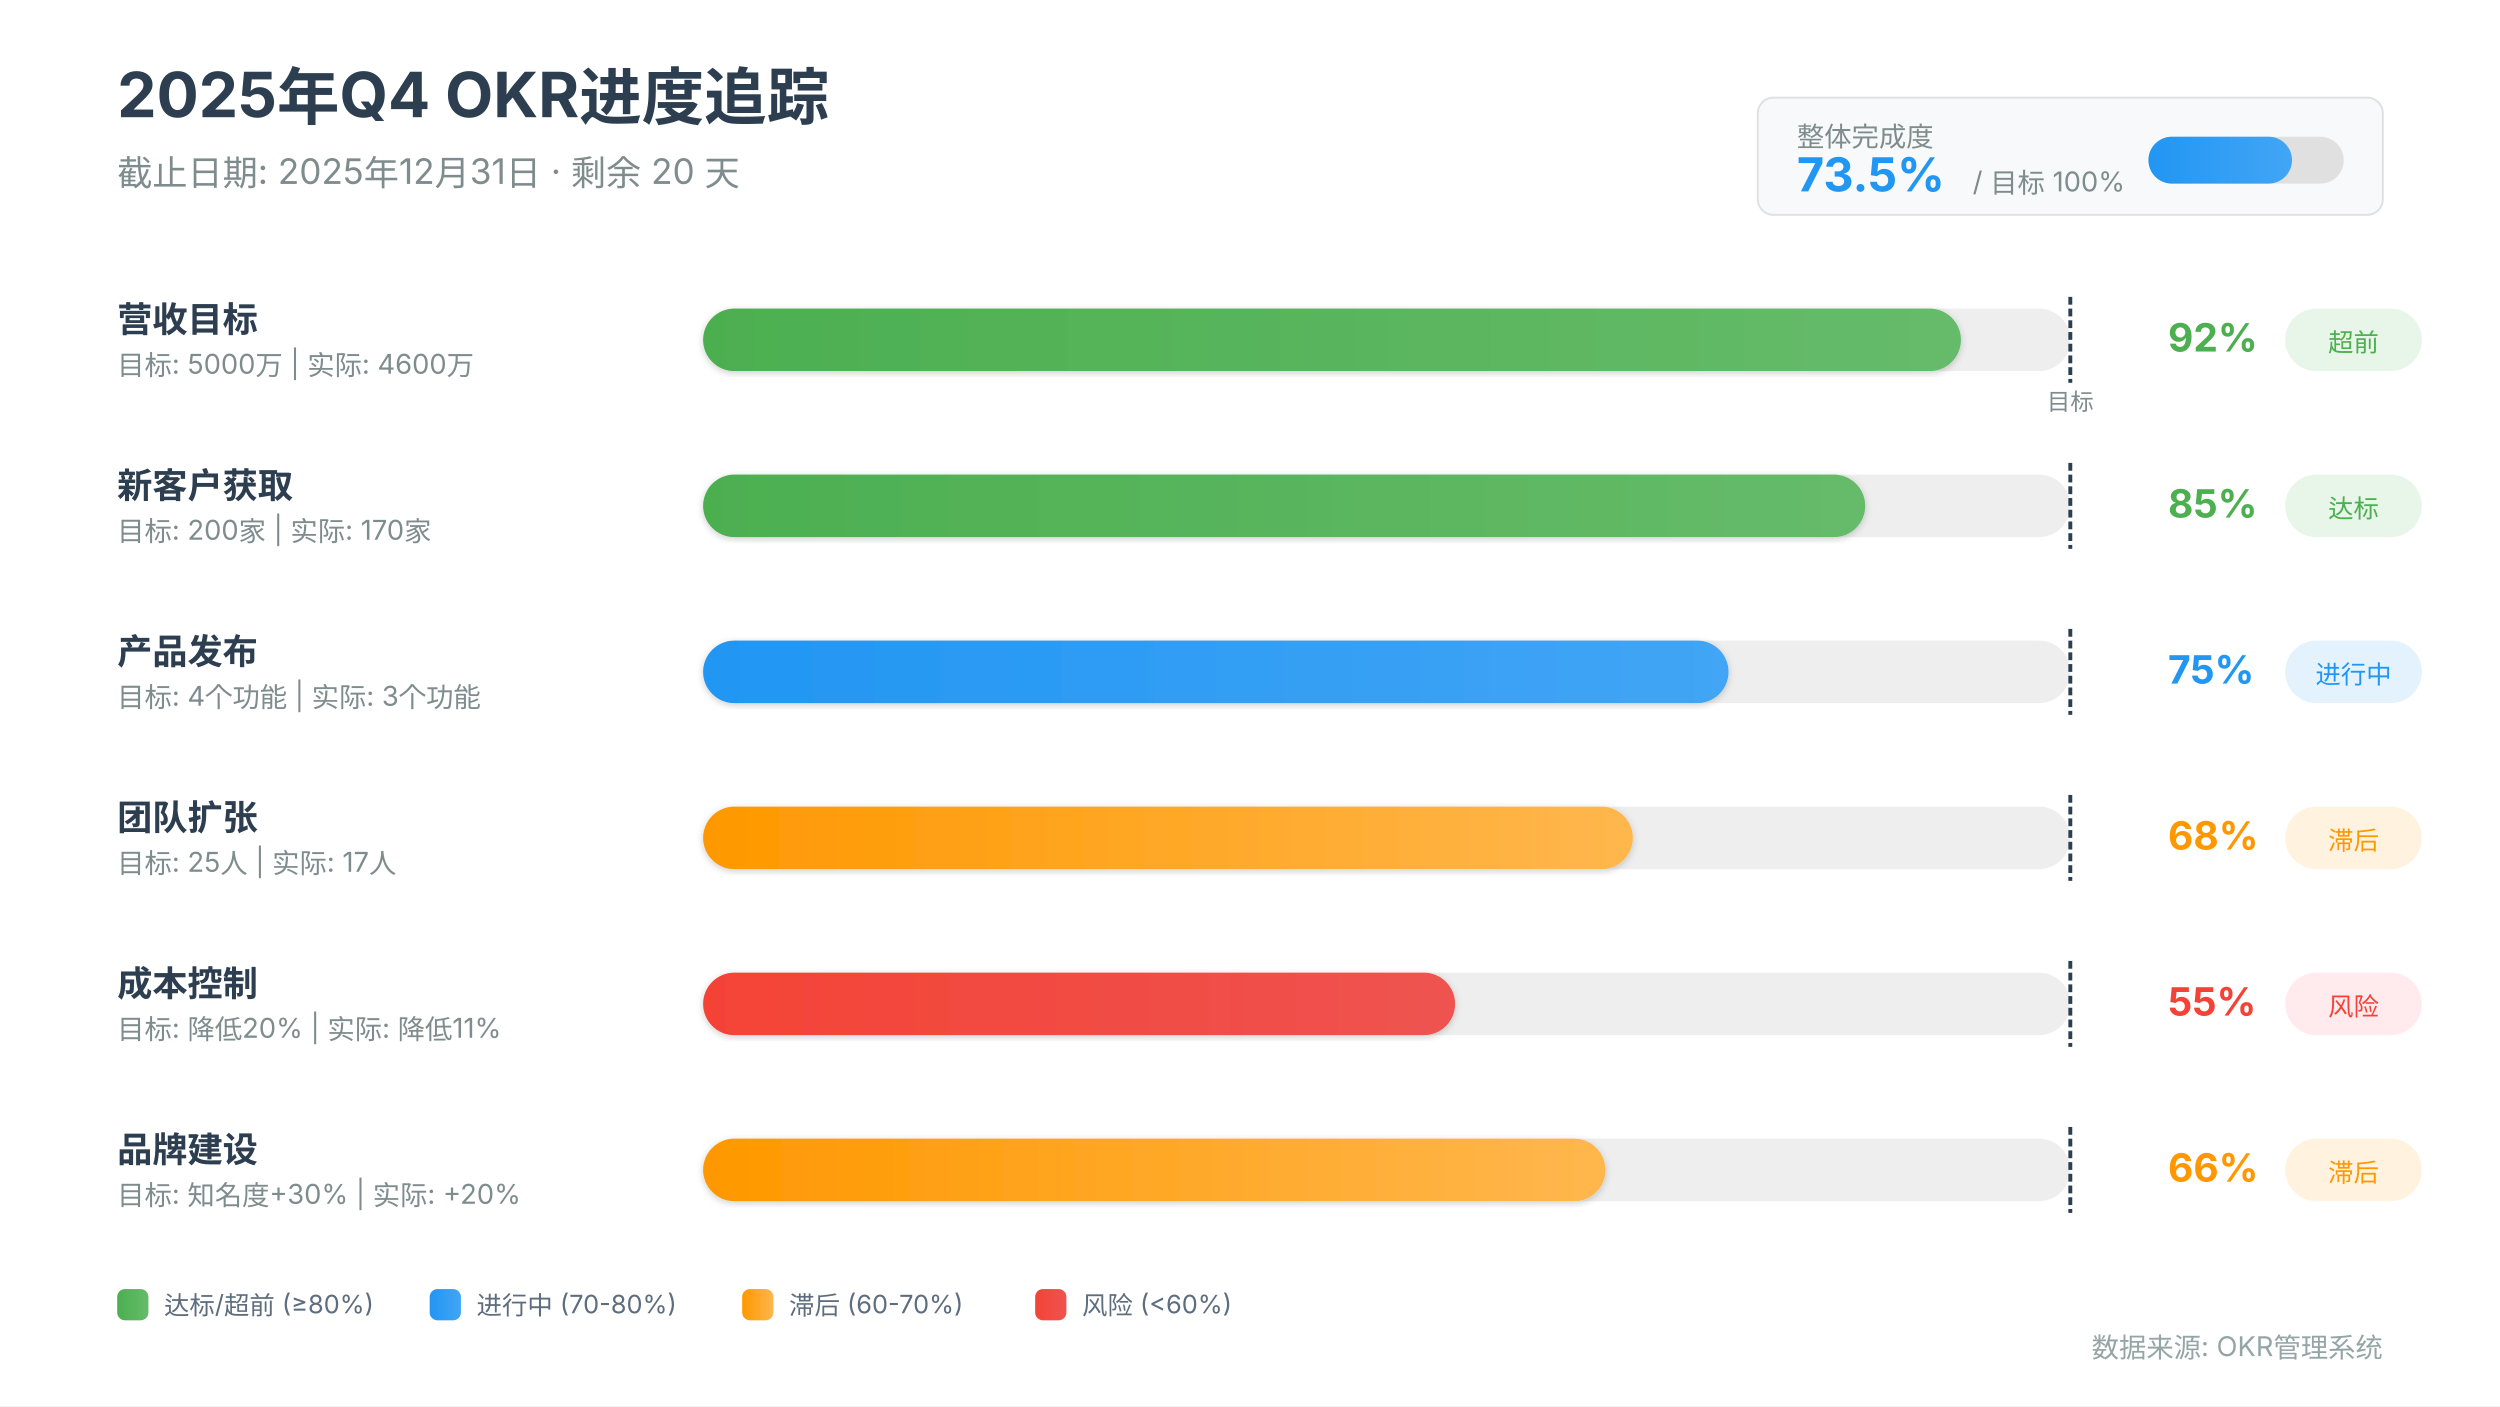
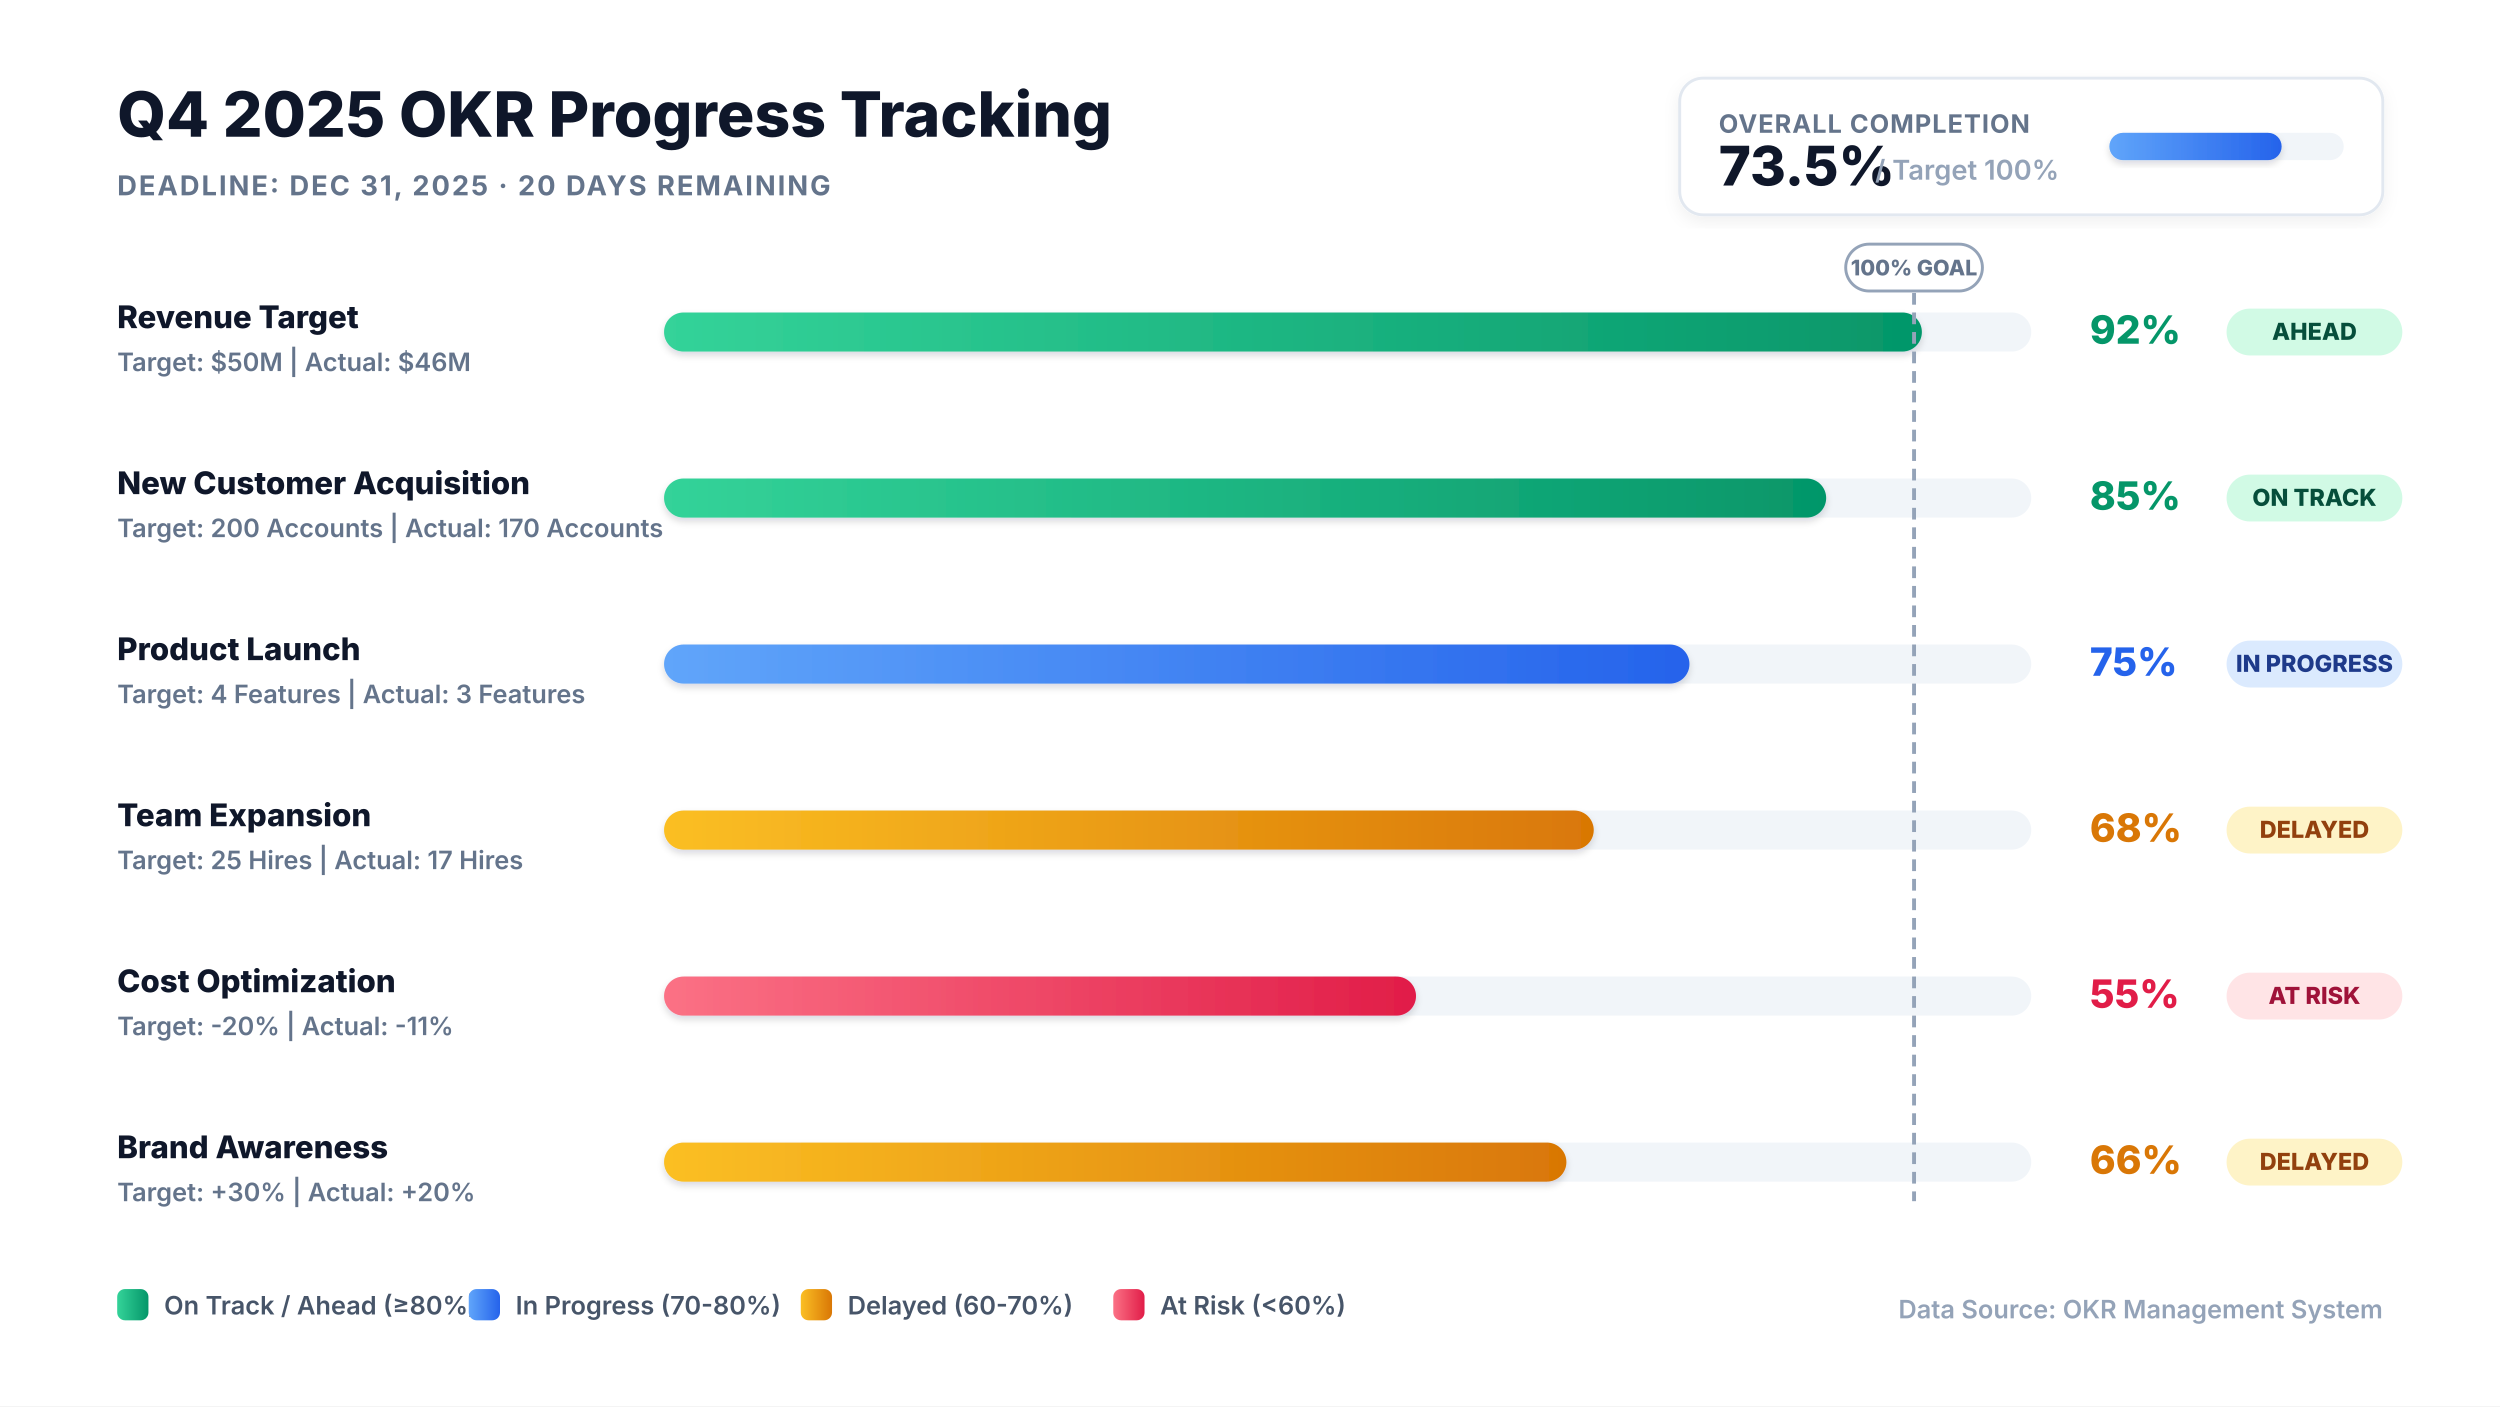
<svg xmlns="http://www.w3.org/2000/svg" viewBox="0 0 1280 720" width="1280" height="720">
  <defs>
-     <linearGradient id="progressBlue" x1="0%" y1="0%" x2="100%" y2="0%">
-       <stop offset="0%" style="stop-color:#2196F3;stop-opacity:1" />
-       <stop offset="100%" style="stop-color:#42A5F5;stop-opacity:1" />
+     <linearGradient id="gradEmerald" x1="0%" y1="0%" x2="100%" y2="0%">
+       <stop offset="0%" stop-color="#34D399" />
+       <stop offset="100%" stop-color="#059669" />
    </linearGradient>
-     <linearGradient id="progressGreen" x1="0%" y1="0%" x2="100%" y2="0%">
-       <stop offset="0%" style="stop-color:#4CAF50;stop-opacity:1" />
-       <stop offset="100%" style="stop-color:#66BB6A;stop-opacity:1" />
+     <linearGradient id="gradBlue" x1="0%" y1="0%" x2="100%" y2="0%">
+       <stop offset="0%" stop-color="#60A5FA" />
+       <stop offset="100%" stop-color="#2563EB" />
    </linearGradient>
-     <linearGradient id="progressOrange" x1="0%" y1="0%" x2="100%" y2="0%">
-       <stop offset="0%" style="stop-color:#FF9800;stop-opacity:1" />
-       <stop offset="100%" style="stop-color:#FFB74D;stop-opacity:1" />
+     <linearGradient id="gradAmber" x1="0%" y1="0%" x2="100%" y2="0%">
+       <stop offset="0%" stop-color="#FBBF24" />
+       <stop offset="100%" stop-color="#D97706" />
    </linearGradient>
-     <linearGradient id="progressRed" x1="0%" y1="0%" x2="100%" y2="0%">
-       <stop offset="0%" style="stop-color:#f44336;stop-opacity:1" />
-       <stop offset="100%" style="stop-color:#EF5350;stop-opacity:1" />
+     <linearGradient id="gradRose" x1="0%" y1="0%" x2="100%" y2="0%">
+       <stop offset="0%" stop-color="#FB7185" />
+       <stop offset="100%" stop-color="#E11D48" />
    </linearGradient>
-     <filter id="progressShadow">
+     <filter id="cardShadow" x="-10%" y="-10%" width="120%" height="120%">
+       <feGaussianBlur in="SourceAlpha" stdDeviation="4" />
+       <feOffset dx="0" dy="3" result="offsetblur" />
+       <feFlood flood-color="#0F172A" flood-opacity="0.06" result="shadowColor" />
+       <feComposite in="shadowColor" in2="offsetblur" operator="in" result="shadow" />
+       <feMerge>
+         <feMergeNode in="shadow" />
+         <feMergeNode in="SourceGraphic" />
+       </feMerge>
+     </filter>
+     <filter id="barShadow" x="-5%" y="-20%" width="110%" height="150%">
      <feGaussianBlur in="SourceAlpha" stdDeviation="2" />
-       <feOffset dx="0" dy="1" />
-       <feComponentTransfer>
-         <feFuncA type="linear" slope="0.2" />
-       </feComponentTransfer>
+       <feOffset dx="0" dy="2" result="offsetblur" />
+       <feFlood flood-color="#0F172A" flood-opacity="0.15" result="shadowColor" />
+       <feComposite in="shadowColor" in2="offsetblur" operator="in" result="shadow" />
      <feMerge>
-         <feMergeNode />
+         <feMergeNode in="shadow" />
        <feMergeNode in="SourceGraphic" />
      </feMerge>
    </filter>
  </defs>
  <rect width="1280" height="720" fill="#FFFFFF" />
-   <text x="60" y="60" font-family="-apple-system, BlinkMacSystemFont, 'Segoe UI', 'PingFang SC', 'Microsoft YaHei', sans-serif" font-size="32" font-weight="bold" fill="#2C3E50">
-     <tspan>2025年Q4 OKR进度追踪</tspan>
-   </text>
-   <text x="60" y="95" font-family="-apple-system, BlinkMacSystemFont, 'Segoe UI', 'PingFang SC', 'Microsoft YaHei', sans-serif" font-size="18" fill="#7F8C8D">
-     <tspan>截止日期: 2025年12月31日 · 剩余 20 天</tspan>
-   </text>
-   <g id="overallProgress" transform="translate(900, 50)">
-     <rect x="0" y="0" width="320" height="60" rx="8" fill="#F8F9FA" stroke="#E0E0E0" stroke-width="1" />
-     <text x="20" y="25" font-family="-apple-system, BlinkMacSystemFont, 'Segoe UI', 'PingFang SC', 'Microsoft YaHei', sans-serif" font-size="14" fill="#7F8C8D">
-       <tspan>整体完成度</tspan>
-     </text>
-     <text x="20" y="48" font-family="-apple-system, BlinkMacSystemFont, 'Segoe UI', sans-serif" font-size="24" font-weight="bold" fill="#2196F3">
-       <tspan>73.5%</tspan>
-     </text>
-     <text x="110" y="48" font-family="-apple-system, BlinkMacSystemFont, 'Segoe UI', 'PingFang SC', 'Microsoft YaHei', sans-serif" font-size="14" fill="#7F8C8D">
-       <tspan>/ 目标 100%</tspan>
-     </text>
-     <rect x="200" y="20" width="100" height="24" rx="12" fill="#E0E0E0" />
-     <rect x="200" y="20" width="73.5" height="24" rx="12" fill="url(#progressBlue)" />
+   <text x="60" y="70" font-family="-apple-system, BlinkMacSystemFont, 'Segoe UI', sans-serif" font-size="32" font-weight="800" fill="#0F172A">Q4 2025 OKR Progress Tracking</text>
+   <text x="60" y="100" font-family="-apple-system, BlinkMacSystemFont, 'Segoe UI', sans-serif" font-size="14" font-weight="700" fill="#64748B" letter-spacing="1">DEADLINE: DEC 31, 2025 · 20 DAYS REMAINING</text>
+   <g id="overallProgress" transform="translate(860, 40)">
+     <rect x="0" y="0" width="360" height="70" rx="12" fill="#FFFFFF" stroke="#E2E8F0" stroke-width="1.5" filter="url(#cardShadow)" />
+     <text x="20" y="28" font-family="-apple-system, BlinkMacSystemFont, 'Segoe UI', sans-serif" font-size="13" font-weight="700" fill="#64748B" letter-spacing="0.5">OVERALL COMPLETION</text>
+     <text x="20" y="55" font-family="-apple-system, BlinkMacSystemFont, 'Segoe UI', sans-serif" font-size="28" font-weight="800" fill="#0F172A">73.5%</text>
+     <text x="100" y="52" font-family="-apple-system, BlinkMacSystemFont, 'Segoe UI', sans-serif" font-size="14" font-weight="600" fill="#94A3B8">/ Target 100%</text>
+     <rect x="220" y="28" width="120" height="14" rx="7" fill="#F1F5F9" />
+     <rect x="220" y="28" width="88.2" height="14" rx="7" fill="url(#gradBlue)" filter="url(#barShadow)" />
  </g>
  <g id="progressBars">
    <g transform="translate(60, 150)">
-       <text x="0" y="20" font-family="-apple-system, BlinkMacSystemFont, 'Segoe UI', 'PingFang SC', 'Microsoft YaHei', sans-serif" font-size="18" font-weight="600" fill="#2C3E50">
-         <tspan>营收目标</tspan>
-       </text>
-       <text x="0" y="42" font-family="-apple-system, BlinkMacSystemFont, 'Segoe UI', 'PingFang SC', 'Microsoft YaHei', sans-serif" font-size="14" fill="#7F8C8D">
-         <tspan>目标: 5000万 | 实际: 4600万</tspan>
-       </text>
-       <rect x="300" y="8" width="700" height="32" rx="16" fill="#EEEEEE" />
-       <rect x="300" y="8" width="644" height="32" rx="16" fill="url(#progressGreen)" filter="url(#progressShadow)" />
-       <line x1="1000" y1="2" x2="1000" y2="46" stroke="#2C3E50" stroke-width="2" stroke-dasharray="4,2" />
-       <text x="1000" y="60" font-family="-apple-system, BlinkMacSystemFont, 'Segoe UI', sans-serif" font-size="12" fill="#7F8C8D" text-anchor="middle">
-         <tspan>目标</tspan>
-       </text>
-       <text x="1050" y="30" font-family="-apple-system, BlinkMacSystemFont, 'Segoe UI', sans-serif" font-size="20" font-weight="bold" fill="#4CAF50">
-         <tspan>92%</tspan>
-       </text>
-       <rect x="1110" y="8" width="70" height="32" rx="16" fill="#E8F5E9" />
-       <text x="1145" y="30" font-family="-apple-system, BlinkMacSystemFont, 'Segoe UI', 'PingFang SC', 'Microsoft YaHei', sans-serif" font-size="13" fill="#4CAF50" text-anchor="middle">
-         <tspan>超前</tspan>
-       </text>
+       <text x="0" y="18" font-family="-apple-system, BlinkMacSystemFont, 'Segoe UI', sans-serif" font-size="16" font-weight="800" fill="#0F172A">Revenue Target</text>
+       <text x="0" y="40" font-family="-apple-system, BlinkMacSystemFont, 'Segoe UI', sans-serif" font-size="13" font-weight="600" fill="#64748B">Target: $50M | Actual: $46M</text>
+       <rect x="280" y="10" width="700" height="20" rx="10" fill="#F1F5F9" />
+       <rect x="280" y="10" width="644" height="20" rx="10" fill="url(#gradEmerald)" filter="url(#barShadow)" />
+       <text x="1010" y="26" font-family="-apple-system, BlinkMacSystemFont, 'Segoe UI', sans-serif" font-size="20" font-weight="800" fill="#059669">92%</text>
+       <rect x="1080" y="8" width="90" height="24" rx="12" fill="#D1FAE5" />
+       <text x="1125" y="24" font-family="-apple-system, BlinkMacSystemFont, 'Segoe UI', sans-serif" font-size="12" font-weight="800" fill="#064E3B" text-anchor="middle">AHEAD</text>
    </g>
    <g transform="translate(60, 235)">
-       <text x="0" y="20" font-family="-apple-system, BlinkMacSystemFont, 'Segoe UI', 'PingFang SC', 'Microsoft YaHei', sans-serif" font-size="18" font-weight="600" fill="#2C3E50">
-         <tspan>新客户获取</tspan>
-       </text>
-       <text x="0" y="42" font-family="-apple-system, BlinkMacSystemFont, 'Segoe UI', 'PingFang SC', 'Microsoft YaHei', sans-serif" font-size="14" fill="#7F8C8D">
-         <tspan>目标: 200家 | 实际: 170家</tspan>
-       </text>
-       <rect x="300" y="8" width="700" height="32" rx="16" fill="#EEEEEE" />
-       <rect x="300" y="8" width="595" height="32" rx="16" fill="url(#progressGreen)" filter="url(#progressShadow)" />
-       <line x1="1000" y1="2" x2="1000" y2="46" stroke="#2C3E50" stroke-width="2" stroke-dasharray="4,2" />
-       <text x="1050" y="30" font-family="-apple-system, BlinkMacSystemFont, 'Segoe UI', sans-serif" font-size="20" font-weight="bold" fill="#4CAF50">
-         <tspan>85%</tspan>
-       </text>
-       <rect x="1110" y="8" width="70" height="32" rx="16" fill="#E8F5E9" />
-       <text x="1145" y="30" font-family="-apple-system, BlinkMacSystemFont, 'Segoe UI', 'PingFang SC', 'Microsoft YaHei', sans-serif" font-size="13" fill="#4CAF50" text-anchor="middle">
-         <tspan>达标</tspan>
-       </text>
+       <text x="0" y="18" font-family="-apple-system, BlinkMacSystemFont, 'Segoe UI', sans-serif" font-size="16" font-weight="800" fill="#0F172A">New Customer Acquisition</text>
+       <text x="0" y="40" font-family="-apple-system, BlinkMacSystemFont, 'Segoe UI', sans-serif" font-size="13" font-weight="600" fill="#64748B">Target: 200 Accounts | Actual: 170 Accounts</text>
+       <rect x="280" y="10" width="700" height="20" rx="10" fill="#F1F5F9" />
+       <rect x="280" y="10" width="595" height="20" rx="10" fill="url(#gradEmerald)" filter="url(#barShadow)" />
+       <text x="1010" y="26" font-family="-apple-system, BlinkMacSystemFont, 'Segoe UI', sans-serif" font-size="20" font-weight="800" fill="#059669">85%</text>
+       <rect x="1080" y="8" width="90" height="24" rx="12" fill="#D1FAE5" />
+       <text x="1125" y="24" font-family="-apple-system, BlinkMacSystemFont, 'Segoe UI', sans-serif" font-size="12" font-weight="800" fill="#064E3B" text-anchor="middle">ON TRACK</text>
    </g>
    <g transform="translate(60, 320)">
-       <text x="0" y="20" font-family="-apple-system, BlinkMacSystemFont, 'Segoe UI', 'PingFang SC', 'Microsoft YaHei', sans-serif" font-size="18" font-weight="600" fill="#2C3E50">
-         <tspan>产品发布</tspan>
-       </text>
-       <text x="0" y="42" font-family="-apple-system, BlinkMacSystemFont, 'Segoe UI', 'PingFang SC', 'Microsoft YaHei', sans-serif" font-size="14" fill="#7F8C8D">
-         <tspan>目标: 4个功能 | 实际: 3个功能</tspan>
-       </text>
-       <rect x="300" y="8" width="700" height="32" rx="16" fill="#EEEEEE" />
-       <rect x="300" y="8" width="525" height="32" rx="16" fill="url(#progressBlue)" filter="url(#progressShadow)" />
-       <line x1="1000" y1="2" x2="1000" y2="46" stroke="#2C3E50" stroke-width="2" stroke-dasharray="4,2" />
-       <text x="1050" y="30" font-family="-apple-system, BlinkMacSystemFont, 'Segoe UI', sans-serif" font-size="20" font-weight="bold" fill="#2196F3">
-         <tspan>75%</tspan>
-       </text>
-       <rect x="1110" y="8" width="70" height="32" rx="16" fill="#E3F2FD" />
-       <text x="1145" y="30" font-family="-apple-system, BlinkMacSystemFont, 'Segoe UI', 'PingFang SC', 'Microsoft YaHei', sans-serif" font-size="13" fill="#2196F3" text-anchor="middle">
-         <tspan>进行中</tspan>
-       </text>
+       <text x="0" y="18" font-family="-apple-system, BlinkMacSystemFont, 'Segoe UI', sans-serif" font-size="16" font-weight="800" fill="#0F172A">Product Launch</text>
+       <text x="0" y="40" font-family="-apple-system, BlinkMacSystemFont, 'Segoe UI', sans-serif" font-size="13" font-weight="600" fill="#64748B">Target: 4 Features | Actual: 3 Features</text>
+       <rect x="280" y="10" width="700" height="20" rx="10" fill="#F1F5F9" />
+       <rect x="280" y="10" width="525" height="20" rx="10" fill="url(#gradBlue)" filter="url(#barShadow)" />
+       <text x="1010" y="26" font-family="-apple-system, BlinkMacSystemFont, 'Segoe UI', sans-serif" font-size="20" font-weight="800" fill="#2563EB">75%</text>
+       <rect x="1080" y="8" width="90" height="24" rx="12" fill="#DBEAFE" />
+       <text x="1125" y="24" font-family="-apple-system, BlinkMacSystemFont, 'Segoe UI', sans-serif" font-size="12" font-weight="800" fill="#1E3A8A" text-anchor="middle">IN PROGRESS</text>
    </g>
    <g transform="translate(60, 405)">
-       <text x="0" y="20" font-family="-apple-system, BlinkMacSystemFont, 'Segoe UI', 'PingFang SC', 'Microsoft YaHei', sans-serif" font-size="18" font-weight="600" fill="#2C3E50">
-         <tspan>团队扩张</tspan>
-       </text>
-       <text x="0" y="42" font-family="-apple-system, BlinkMacSystemFont, 'Segoe UI', 'PingFang SC', 'Microsoft YaHei', sans-serif" font-size="14" fill="#7F8C8D">
-         <tspan>目标: 25人 | 实际: 17人</tspan>
-       </text>
-       <rect x="300" y="8" width="700" height="32" rx="16" fill="#EEEEEE" />
-       <rect x="300" y="8" width="476" height="32" rx="16" fill="url(#progressOrange)" filter="url(#progressShadow)" />
-       <line x1="1000" y1="2" x2="1000" y2="46" stroke="#2C3E50" stroke-width="2" stroke-dasharray="4,2" />
-       <text x="1050" y="30" font-family="-apple-system, BlinkMacSystemFont, 'Segoe UI', sans-serif" font-size="20" font-weight="bold" fill="#FF9800">
-         <tspan>68%</tspan>
-       </text>
-       <rect x="1110" y="8" width="70" height="32" rx="16" fill="#FFF3E0" />
-       <text x="1145" y="30" font-family="-apple-system, BlinkMacSystemFont, 'Segoe UI', 'PingFang SC', 'Microsoft YaHei', sans-serif" font-size="13" fill="#FF9800" text-anchor="middle">
-         <tspan>滞后</tspan>
-       </text>
+       <text x="0" y="18" font-family="-apple-system, BlinkMacSystemFont, 'Segoe UI', sans-serif" font-size="16" font-weight="800" fill="#0F172A">Team Expansion</text>
+       <text x="0" y="40" font-family="-apple-system, BlinkMacSystemFont, 'Segoe UI', sans-serif" font-size="13" font-weight="600" fill="#64748B">Target: 25 Hires | Actual: 17 Hires</text>
+       <rect x="280" y="10" width="700" height="20" rx="10" fill="#F1F5F9" />
+       <rect x="280" y="10" width="476" height="20" rx="10" fill="url(#gradAmber)" filter="url(#barShadow)" />
+       <text x="1010" y="26" font-family="-apple-system, BlinkMacSystemFont, 'Segoe UI', sans-serif" font-size="20" font-weight="800" fill="#D97706">68%</text>
+       <rect x="1080" y="8" width="90" height="24" rx="12" fill="#FEF3C7" />
+       <text x="1125" y="24" font-family="-apple-system, BlinkMacSystemFont, 'Segoe UI', sans-serif" font-size="12" font-weight="800" fill="#92400E" text-anchor="middle">DELAYED</text>
    </g>
    <g transform="translate(60, 490)">
-       <text x="0" y="20" font-family="-apple-system, BlinkMacSystemFont, 'Segoe UI', 'PingFang SC', 'Microsoft YaHei', sans-serif" font-size="18" font-weight="600" fill="#2C3E50">
-         <tspan>成本控制</tspan>
-       </text>
-       <text x="0" y="42" font-family="-apple-system, BlinkMacSystemFont, 'Segoe UI', 'PingFang SC', 'Microsoft YaHei', sans-serif" font-size="14" fill="#7F8C8D">
-         <tspan>目标: 降低20% | 实际: 降低11%</tspan>
-       </text>
-       <rect x="300" y="8" width="700" height="32" rx="16" fill="#EEEEEE" />
-       <rect x="300" y="8" width="385" height="32" rx="16" fill="url(#progressRed)" filter="url(#progressShadow)" />
-       <line x1="1000" y1="2" x2="1000" y2="46" stroke="#2C3E50" stroke-width="2" stroke-dasharray="4,2" />
-       <text x="1050" y="30" font-family="-apple-system, BlinkMacSystemFont, 'Segoe UI', sans-serif" font-size="20" font-weight="bold" fill="#f44336">
-         <tspan>55%</tspan>
-       </text>
-       <rect x="1110" y="8" width="70" height="32" rx="16" fill="#FFEBEE" />
-       <text x="1145" y="30" font-family="-apple-system, BlinkMacSystemFont, 'Segoe UI', 'PingFang SC', 'Microsoft YaHei', sans-serif" font-size="13" fill="#f44336" text-anchor="middle">
-         <tspan>风险</tspan>
-       </text>
+       <text x="0" y="18" font-family="-apple-system, BlinkMacSystemFont, 'Segoe UI', sans-serif" font-size="16" font-weight="800" fill="#0F172A">Cost Optimization</text>
+       <text x="0" y="40" font-family="-apple-system, BlinkMacSystemFont, 'Segoe UI', sans-serif" font-size="13" font-weight="600" fill="#64748B">Target: -20% | Actual: -11%</text>
+       <rect x="280" y="10" width="700" height="20" rx="10" fill="#F1F5F9" />
+       <rect x="280" y="10" width="385" height="20" rx="10" fill="url(#gradRose)" filter="url(#barShadow)" />
+       <text x="1010" y="26" font-family="-apple-system, BlinkMacSystemFont, 'Segoe UI', sans-serif" font-size="20" font-weight="800" fill="#E11D48">55%</text>
+       <rect x="1080" y="8" width="90" height="24" rx="12" fill="#FFE4E6" />
+       <text x="1125" y="24" font-family="-apple-system, BlinkMacSystemFont, 'Segoe UI', sans-serif" font-size="12" font-weight="800" fill="#9F1239" text-anchor="middle">AT RISK</text>
    </g>
    <g transform="translate(60, 575)">
-       <text x="0" y="20" font-family="-apple-system, BlinkMacSystemFont, 'Segoe UI', 'PingFang SC', 'Microsoft YaHei', sans-serif" font-size="18" font-weight="600" fill="#2C3E50">
-         <tspan>品牌建设</tspan>
-       </text>
-       <text x="0" y="42" font-family="-apple-system, BlinkMacSystemFont, 'Segoe UI', 'PingFang SC', 'Microsoft YaHei', sans-serif" font-size="14" fill="#7F8C8D">
-         <tspan>目标: 知名度+30% | 实际: +20%</tspan>
-       </text>
-       <rect x="300" y="8" width="700" height="32" rx="16" fill="#EEEEEE" />
-       <rect x="300" y="8" width="462" height="32" rx="16" fill="url(#progressOrange)" filter="url(#progressShadow)" />
-       <line x1="1000" y1="2" x2="1000" y2="46" stroke="#2C3E50" stroke-width="2" stroke-dasharray="4,2" />
-       <text x="1050" y="30" font-family="-apple-system, BlinkMacSystemFont, 'Segoe UI', sans-serif" font-size="20" font-weight="bold" fill="#FF9800">
-         <tspan>66%</tspan>
-       </text>
-       <rect x="1110" y="8" width="70" height="32" rx="16" fill="#FFF3E0" />
-       <text x="1145" y="30" font-family="-apple-system, BlinkMacSystemFont, 'Segoe UI', 'PingFang SC', 'Microsoft YaHei', sans-serif" font-size="13" fill="#FF9800" text-anchor="middle">
-         <tspan>滞后</tspan>
-       </text>
+       <text x="0" y="18" font-family="-apple-system, BlinkMacSystemFont, 'Segoe UI', sans-serif" font-size="16" font-weight="800" fill="#0F172A">Brand Awareness</text>
+       <text x="0" y="40" font-family="-apple-system, BlinkMacSystemFont, 'Segoe UI', sans-serif" font-size="13" font-weight="600" fill="#64748B">Target: +30% | Actual: +20%</text>
+       <rect x="280" y="10" width="700" height="20" rx="10" fill="#F1F5F9" />
+       <rect x="280" y="10" width="462" height="20" rx="10" fill="url(#gradAmber)" filter="url(#barShadow)" />
+       <text x="1010" y="26" font-family="-apple-system, BlinkMacSystemFont, 'Segoe UI', sans-serif" font-size="20" font-weight="800" fill="#D97706">66%</text>
+       <rect x="1080" y="8" width="90" height="24" rx="12" fill="#FEF3C7" />
+       <text x="1125" y="24" font-family="-apple-system, BlinkMacSystemFont, 'Segoe UI', sans-serif" font-size="12" font-weight="800" fill="#92400E" text-anchor="middle">DELAYED</text>
    </g>
  </g>
+   <line x1="980" y1="140" x2="980" y2="615" stroke="#94A3B8" stroke-width="2" stroke-dasharray="6 4" />
+   <rect x="945" y="125" width="70" height="24" rx="12" fill="#FFFFFF" stroke="#94A3B8" stroke-width="1.5" />
+   <text x="980" y="141" font-family="-apple-system, BlinkMacSystemFont, 'Segoe UI', sans-serif" font-size="11" font-weight="800" fill="#64748B" text-anchor="middle">100% GOAL</text>
  <g id="legend" transform="translate(60, 660)">
-     <rect x="0" y="0" width="16" height="16" rx="4" fill="url(#progressGreen)" />
-     <text x="24" y="13" font-family="-apple-system, BlinkMacSystemFont, 'Segoe UI', 'PingFang SC', 'Microsoft YaHei', sans-serif" font-size="13" fill="#5D6D7E">
-       <tspan>达标/超前 (≥80%)</tspan>
-     </text>
-     <rect x="160" y="0" width="16" height="16" rx="4" fill="url(#progressBlue)" />
-     <text x="184" y="13" font-family="-apple-system, BlinkMacSystemFont, 'Segoe UI', 'PingFang SC', 'Microsoft YaHei', sans-serif" font-size="13" fill="#5D6D7E">
-       <tspan>进行中 (70-80%)</tspan>
-     </text>
-     <rect x="320" y="0" width="16" height="16" rx="4" fill="url(#progressOrange)" />
-     <text x="344" y="13" font-family="-apple-system, BlinkMacSystemFont, 'Segoe UI', 'PingFang SC', 'Microsoft YaHei', sans-serif" font-size="13" fill="#5D6D7E">
-       <tspan>滞后 (60-70%)</tspan>
-     </text>
-     <rect x="470" y="0" width="16" height="16" rx="4" fill="url(#progressRed)" />
-     <text x="494" y="13" font-family="-apple-system, BlinkMacSystemFont, 'Segoe UI', 'PingFang SC', 'Microsoft YaHei', sans-serif" font-size="13" fill="#5D6D7E">
-       <tspan>风险 (&lt;60%)</tspan>
-     </text>
+     <rect x="0" y="0" width="16" height="16" rx="4" fill="url(#gradEmerald)" />
+     <text x="24" y="13" font-family="-apple-system, BlinkMacSystemFont, 'Segoe UI', sans-serif" font-size="13" font-weight="600" fill="#475569">On Track / Ahead (≥80%)</text>
+     <rect x="180" y="0" width="16" height="16" rx="4" fill="url(#gradBlue)" />
+     <text x="204" y="13" font-family="-apple-system, BlinkMacSystemFont, 'Segoe UI', sans-serif" font-size="13" font-weight="600" fill="#475569">In Progress (70-80%)</text>
+     <rect x="350" y="0" width="16" height="16" rx="4" fill="url(#gradAmber)" />
+     <text x="374" y="13" font-family="-apple-system, BlinkMacSystemFont, 'Segoe UI', sans-serif" font-size="13" font-weight="600" fill="#475569">Delayed (60-70%)</text>
+     <rect x="510" y="0" width="16" height="16" rx="4" fill="url(#gradRose)" />
+     <text x="534" y="13" font-family="-apple-system, BlinkMacSystemFont, 'Segoe UI', sans-serif" font-size="13" font-weight="600" fill="#475569">At Risk (&lt;60%)</text>
  </g>
-   <text x="1220" y="695" font-family="-apple-system, BlinkMacSystemFont, 'Segoe UI', 'PingFang SC', 'Microsoft YaHei', sans-serif" font-size="14" fill="#95A5A6" text-anchor="end">
-     <tspan>数据来源: OKR管理系统</tspan>
-   </text>
+   <text x="1220" y="675" font-family="-apple-system, BlinkMacSystemFont, 'Segoe UI', sans-serif" font-size="13" font-weight="600" fill="#94A3B8" text-anchor="end">Data Source: OKR Management System</text>
</svg>
